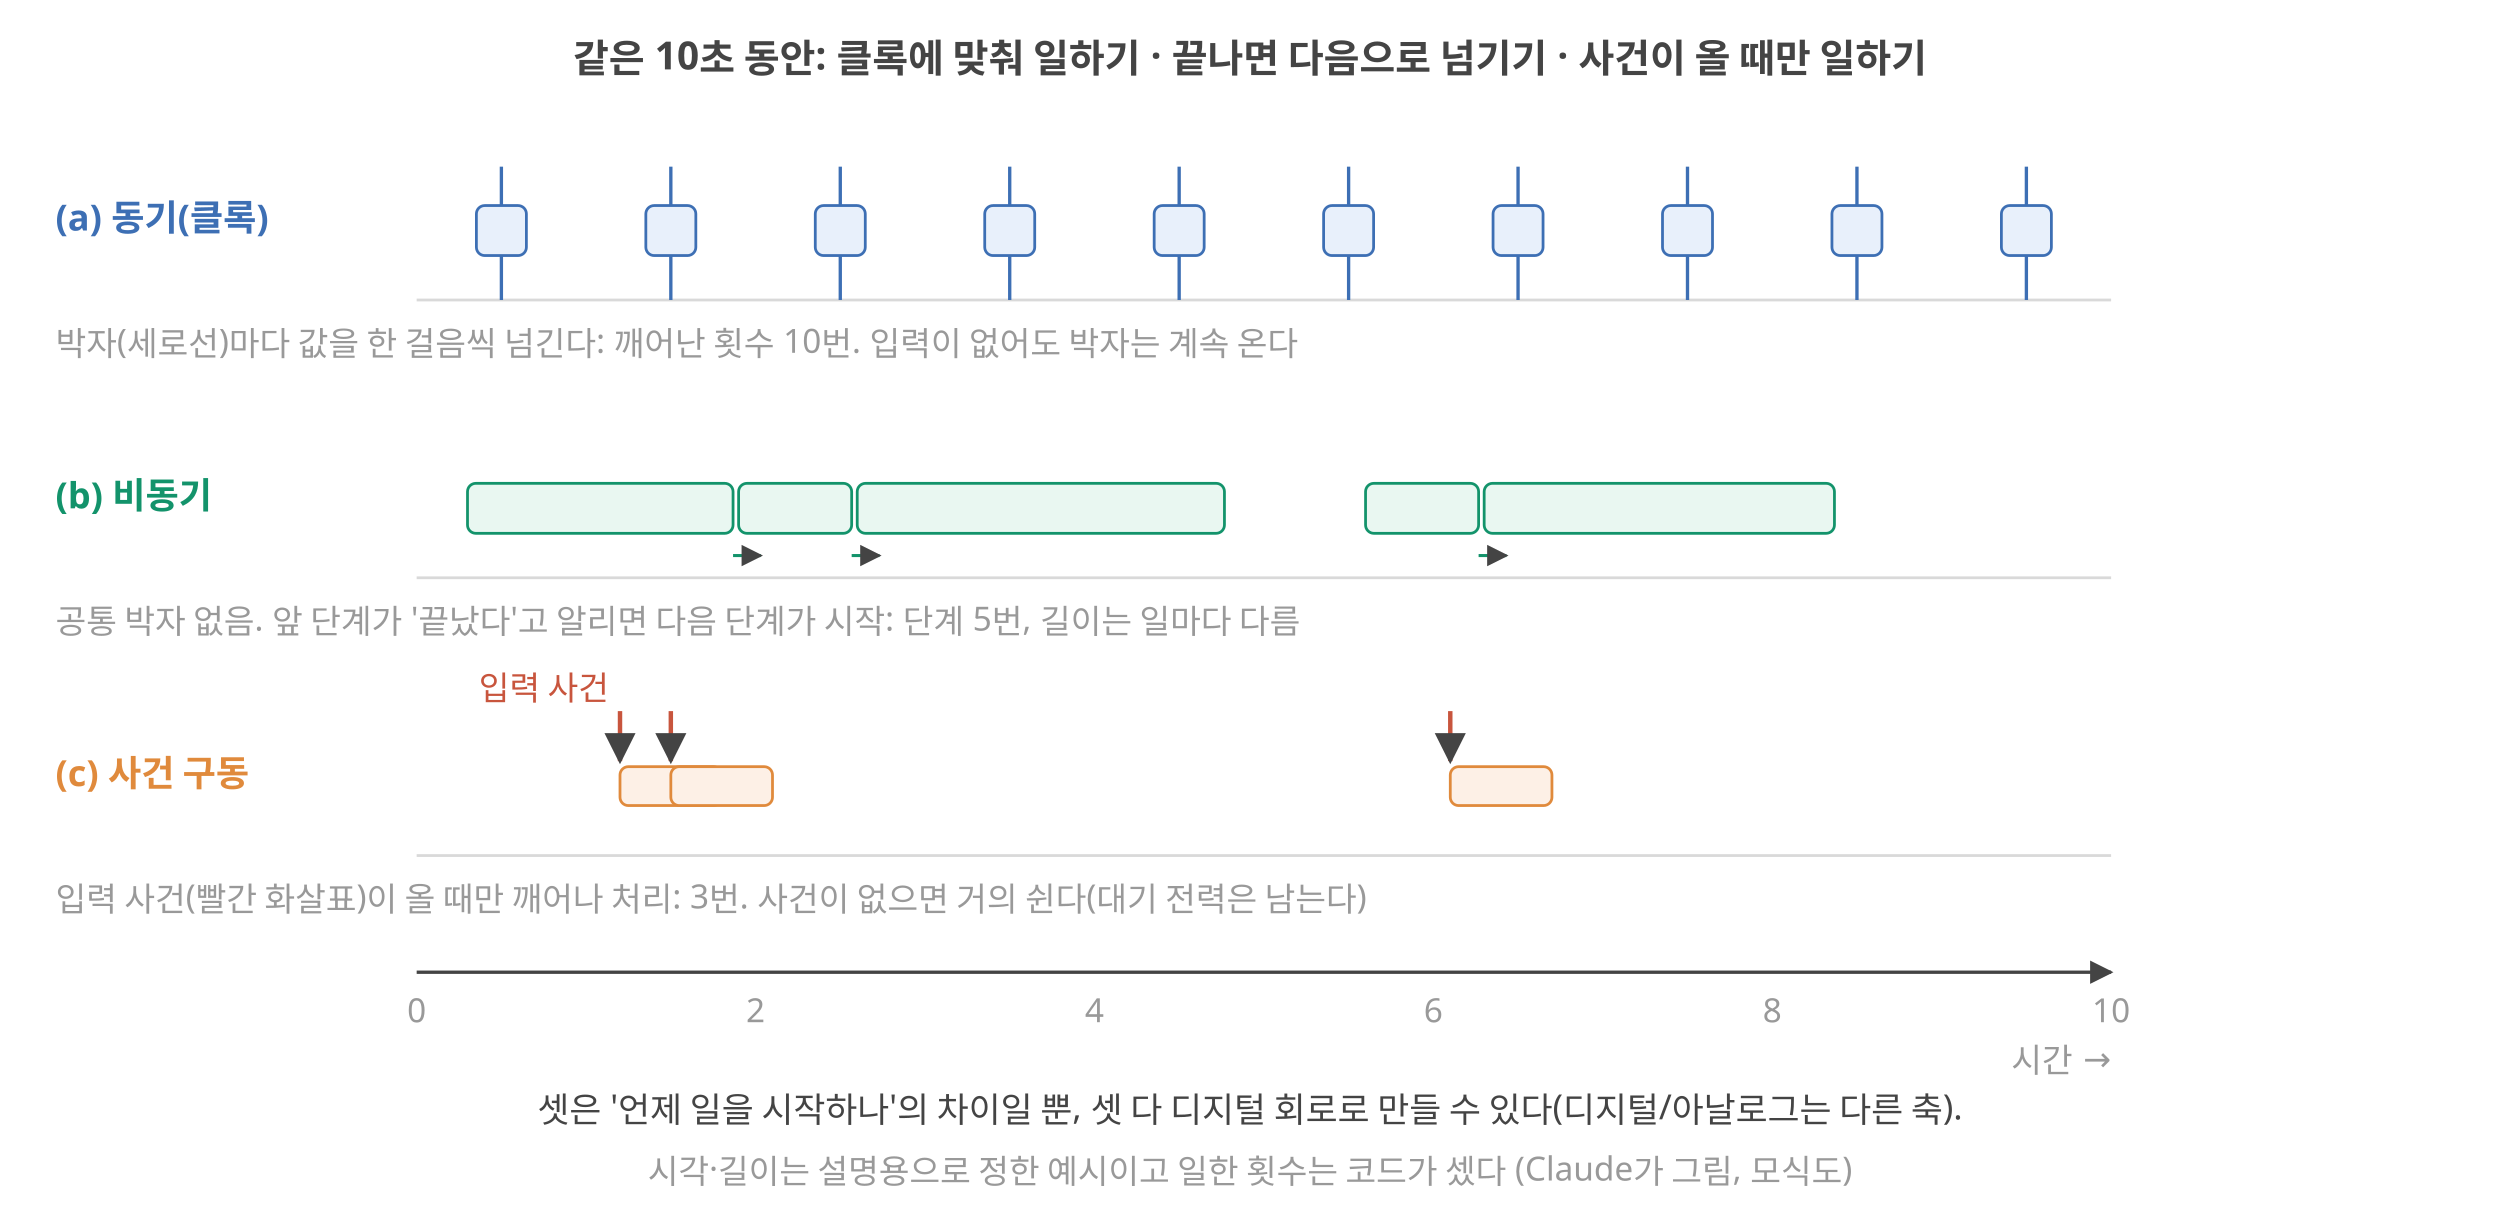
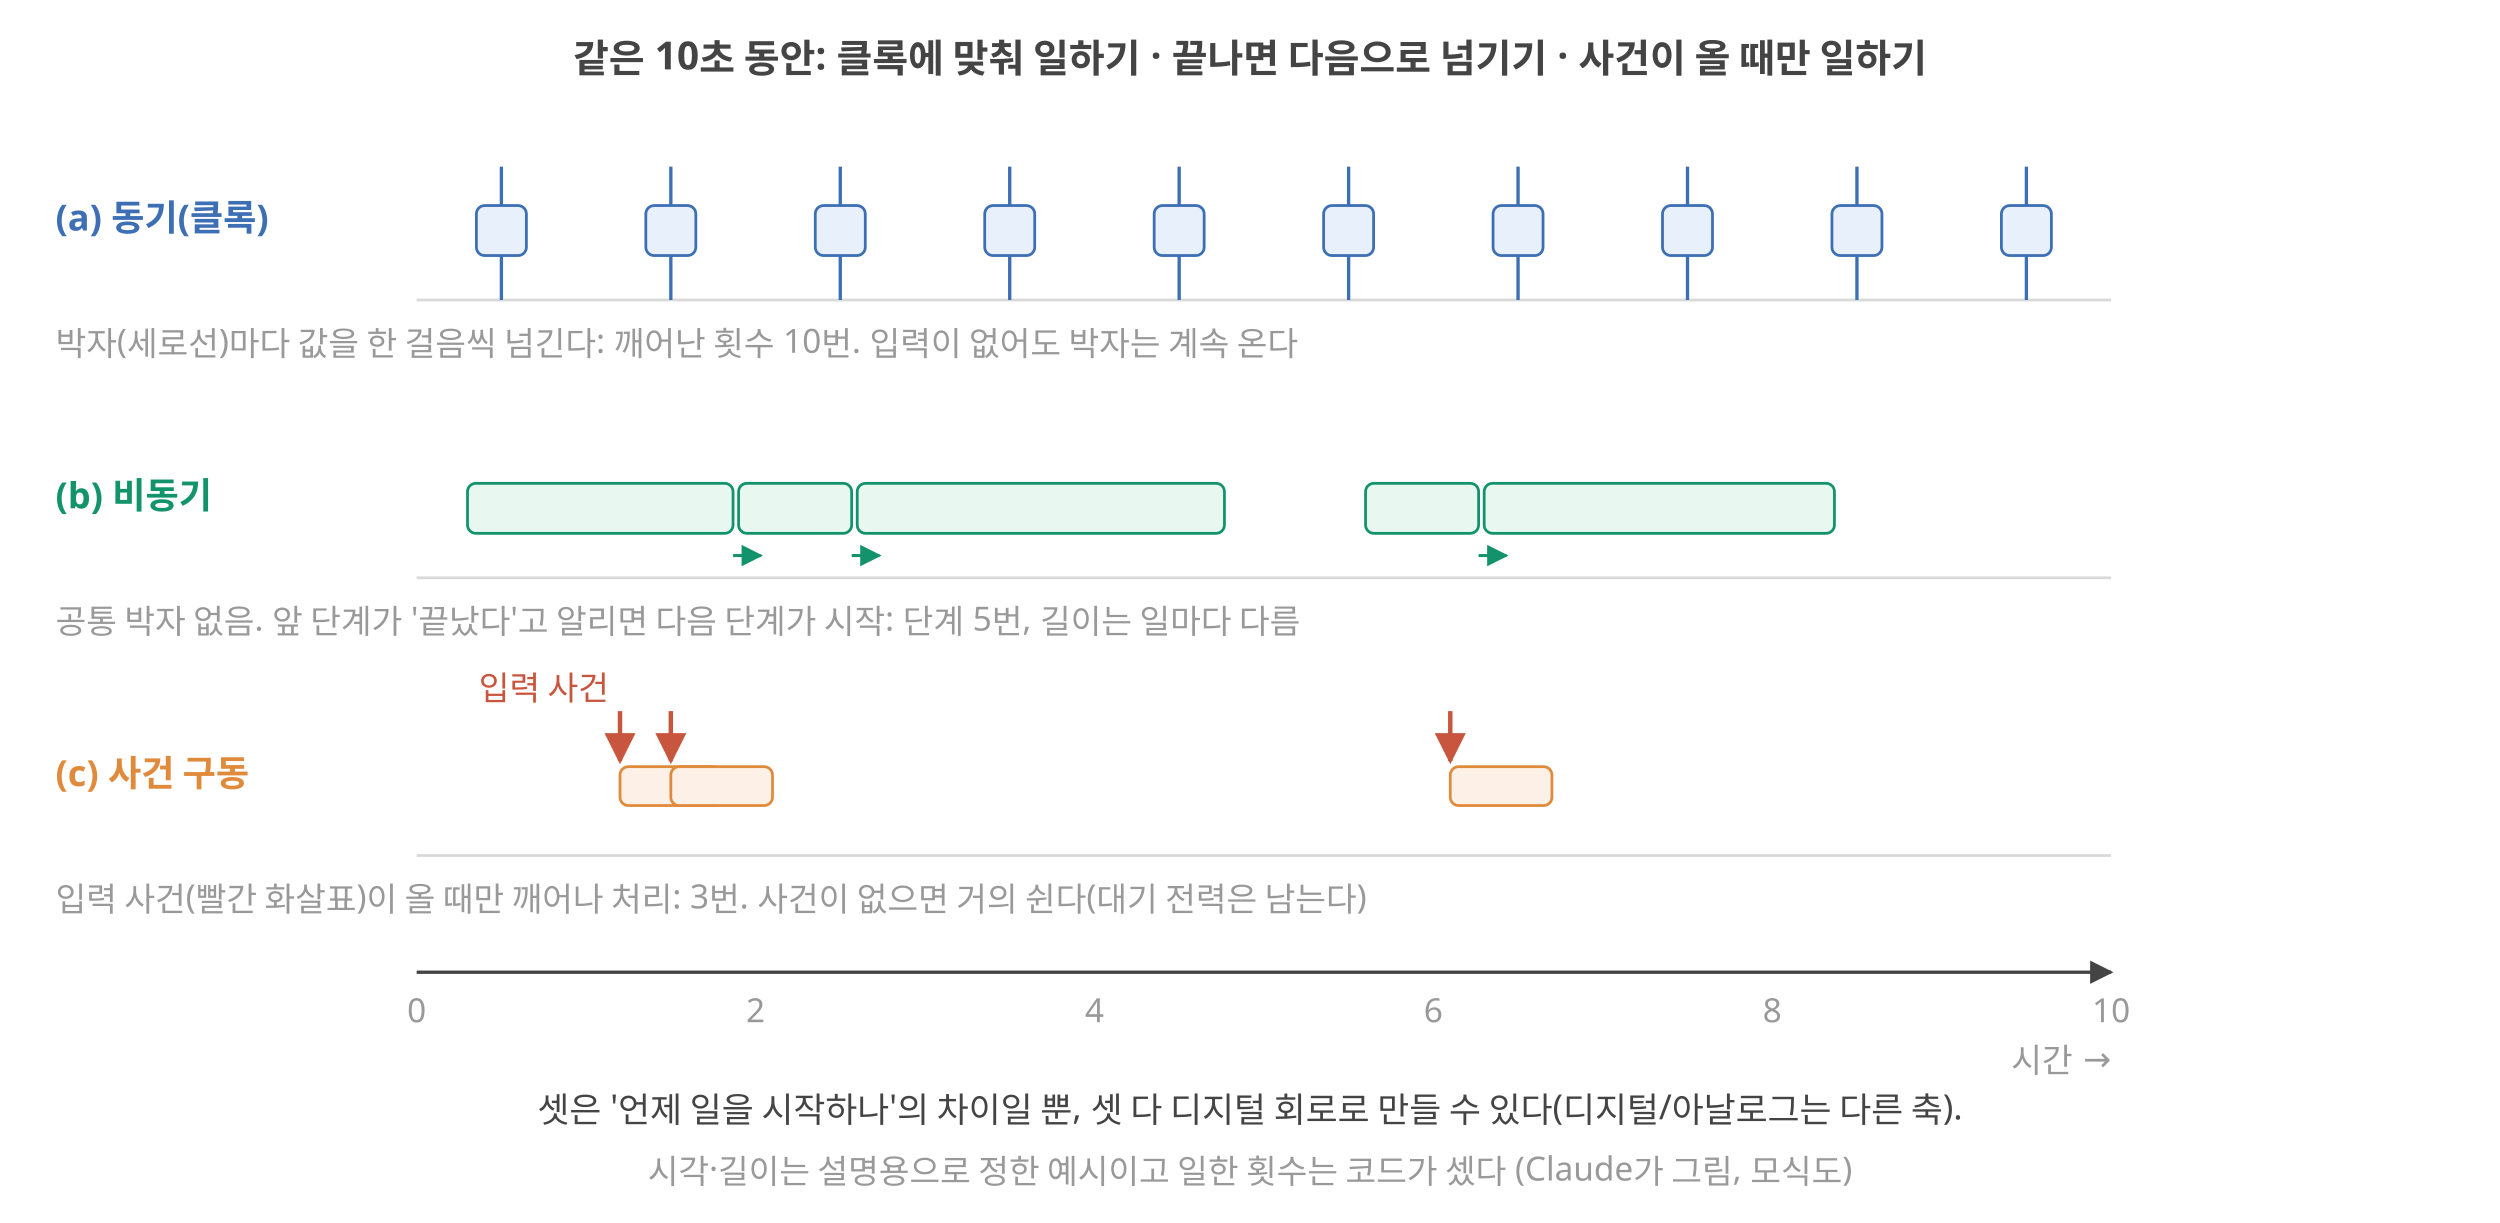
<svg xmlns="http://www.w3.org/2000/svg" viewBox="0 0 900 440" width="100%" font-family="Noto Sans KR, Malgun Gothic, sans-serif" font-size="13" fill="#444">
  <defs>
    <marker id="arr" viewBox="0 0 10 10" refX="9" refY="5" markerWidth="7" markerHeight="7" orient="auto-start-reverse">
      <path d="M0,0 L10,5 L0,10 z" fill="#444" />
+     </marker>
+     <marker id="arr-c13936b" viewBox="0 0 10 10" refX="9" refY="5" markerWidth="7" markerHeight="7" orient="auto-start-reverse">
+       <path d="M0,0 L10,5 L0,10 z" fill="#13936b" />
+     </marker>
+     <marker id="arr-cc8553d" viewBox="0 0 10 10" refX="9" refY="5" markerWidth="7" markerHeight="7" orient="auto-start-reverse">
+       <path d="M0,0 L10,5 L0,10 z" fill="#c8553d" />
    </marker>
  </defs>
  <text x="450" y="26" font-size="14" fill="#444" text-anchor="middle" font-weight="bold">같은 10초 동안: 클록에 맞춰 일하기 · 끝나면 다음으로 넘기기 · 사건이 올 때만 일하기</text>
  <text x="20" y="83" font-size="13" fill="#3d6fb4" text-anchor="start" font-weight="bold">(a) 동기(클록)</text>
  <line x1="150" y1="108" x2="760" y2="108" stroke="#d9d9d9" stroke-width="1" />
  <text x="20" y="183" font-size="13" fill="#13936b" text-anchor="start" font-weight="bold">(b) 비동기</text>
  <line x1="150" y1="208" x2="760" y2="208" stroke="#d9d9d9" stroke-width="1" />
  <text x="20" y="283" font-size="13" fill="#e08a3c" text-anchor="start" font-weight="bold">(c) 사건 구동</text>
  <line x1="150" y1="308" x2="760" y2="308" stroke="#d9d9d9" stroke-width="1" />
  <line x1="180.5" y1="60" x2="180.5" y2="108" stroke="#3d6fb4" stroke-width="1.2" />
  <rect x="171.5" y="74" width="18" height="18" rx="3" fill="#e8f0fb" stroke="#3d6fb4" stroke-width="1" />
  <line x1="241.5" y1="60" x2="241.5" y2="108" stroke="#3d6fb4" stroke-width="1.2" />
  <rect x="232.5" y="74" width="18" height="18" rx="3" fill="#e8f0fb" stroke="#3d6fb4" stroke-width="1" />
  <line x1="302.5" y1="60" x2="302.5" y2="108" stroke="#3d6fb4" stroke-width="1.2" />
  <rect x="293.5" y="74" width="18" height="18" rx="3" fill="#e8f0fb" stroke="#3d6fb4" stroke-width="1" />
  <line x1="363.5" y1="60" x2="363.5" y2="108" stroke="#3d6fb4" stroke-width="1.2" />
  <rect x="354.5" y="74" width="18" height="18" rx="3" fill="#e8f0fb" stroke="#3d6fb4" stroke-width="1" />
  <line x1="424.5" y1="60" x2="424.5" y2="108" stroke="#3d6fb4" stroke-width="1.2" />
  <rect x="415.5" y="74" width="18" height="18" rx="3" fill="#e8f0fb" stroke="#3d6fb4" stroke-width="1" />
  <line x1="485.5" y1="60" x2="485.5" y2="108" stroke="#3d6fb4" stroke-width="1.2" />
  <rect x="476.5" y="74" width="18" height="18" rx="3" fill="#e8f0fb" stroke="#3d6fb4" stroke-width="1" />
  <line x1="546.5" y1="60" x2="546.5" y2="108" stroke="#3d6fb4" stroke-width="1.2" />
  <rect x="537.5" y="74" width="18" height="18" rx="3" fill="#e8f0fb" stroke="#3d6fb4" stroke-width="1" />
  <line x1="607.5" y1="60" x2="607.5" y2="108" stroke="#3d6fb4" stroke-width="1.2" />
  <rect x="598.5" y="74" width="18" height="18" rx="3" fill="#e8f0fb" stroke="#3d6fb4" stroke-width="1" />
  <line x1="668.5" y1="60" x2="668.5" y2="108" stroke="#3d6fb4" stroke-width="1.2" />
  <rect x="659.5" y="74" width="18" height="18" rx="3" fill="#e8f0fb" stroke="#3d6fb4" stroke-width="1" />
  <line x1="729.5" y1="60" x2="729.5" y2="108" stroke="#3d6fb4" stroke-width="1.2" />
  <rect x="720.5" y="74" width="18" height="18" rx="3" fill="#e8f0fb" stroke="#3d6fb4" stroke-width="1" />
  <text x="20" y="128" font-size="12" fill="#999" text-anchor="start" font-weight="normal">박자(세로선)마다 값을 한 걸음씩 넘긴다: 깨어난 횟수 10번. 입력이 없어도 박자는 계속 온다</text>
  <rect x="168.3" y="174" width="95.6" height="18" rx="3" fill="#e9f7f1" stroke="#13936b" stroke-width="1" />
-   <line x1="263.9" y1="200" x2="273.9" y2="200" stroke="#13936b" stroke-width="1.1" marker-end="url(#arr)" />
+   <line x1="263.9" y1="200" x2="273.9" y2="200" stroke="#13936b" stroke-width="1.1" marker-end="url(#arr-c13936b)" />
  <rect x="265.9" y="174" width="40.7" height="18" rx="3" fill="#e9f7f1" stroke="#13936b" stroke-width="1" />
-   <line x1="306.6" y1="200" x2="316.6" y2="200" stroke="#13936b" stroke-width="1.1" marker-end="url(#arr)" />
+   <line x1="306.6" y1="200" x2="316.6" y2="200" stroke="#13936b" stroke-width="1.1" marker-end="url(#arr-c13936b)" />
  <rect x="308.6" y="174" width="132.2" height="18" rx="3" fill="#e9f7f1" stroke="#13936b" stroke-width="1" />
  <rect x="491.6" y="174" width="40.7" height="18" rx="3" fill="#e9f7f1" stroke="#13936b" stroke-width="1" />
-   <line x1="532.3" y1="200" x2="542.3" y2="200" stroke="#13936b" stroke-width="1.1" marker-end="url(#arr)" />
+   <line x1="532.3" y1="200" x2="542.3" y2="200" stroke="#13936b" stroke-width="1.1" marker-end="url(#arr-c13936b)" />
  <rect x="534.3" y="174" width="126.1" height="18" rx="3" fill="#e9f7f1" stroke="#13936b" stroke-width="1" />
  <text x="20" y="228" font-size="12" fill="#999" text-anchor="start" font-weight="normal">공통 박자 없음. 앞 단계가 '끝났다'고 알리면 다음 단계가 시작: 단계 5번, 길이는 일마다 다름</text>
-   <line x1="223.2" y1="256" x2="223.2" y2="274" stroke="#c8553d" stroke-width="1.6" marker-end="url(#arr)" />
+   <line x1="223.2" y1="256" x2="223.2" y2="274" stroke="#c8553d" stroke-width="1.6" marker-end="url(#arr-cc8553d)" />
  <rect x="223.2" y="276" width="36.6" height="14" rx="3" fill="#fdf0e6" stroke="#e08a3c" stroke-width="1" />
-   <line x1="241.5" y1="256" x2="241.5" y2="274" stroke="#c8553d" stroke-width="1.6" marker-end="url(#arr)" />
+   <line x1="241.5" y1="256" x2="241.5" y2="274" stroke="#c8553d" stroke-width="1.6" marker-end="url(#arr-cc8553d)" />
  <rect x="241.5" y="276" width="36.6" height="14" rx="3" fill="#fdf0e6" stroke="#e08a3c" stroke-width="1" />
-   <line x1="522.1" y1="256" x2="522.1" y2="274" stroke="#c8553d" stroke-width="1.6" marker-end="url(#arr)" />
+   <line x1="522.1" y1="256" x2="522.1" y2="274" stroke="#c8553d" stroke-width="1.6" marker-end="url(#arr-cc8553d)" />
  <rect x="522.1" y="276" width="36.6" height="14" rx="3" fill="#fdf0e6" stroke="#e08a3c" stroke-width="1" />
  <text x="219.2" y="252" font-size="12" fill="#c8553d" text-anchor="end" font-weight="normal">입력 사건</text>
  <text x="20" y="328" font-size="12" fill="#999" text-anchor="start" font-weight="normal">입력 사건(빨간 화살표)이 올 때만 깨어나 처리: 3번. 사건이 없으면 거의 쉰다(대기 전력은 남는다)</text>
  <line x1="150" y1="350" x2="760" y2="350" stroke="#444" stroke-width="1.2" marker-end="url(#arr)" />
  <text x="150.0" y="368" font-size="12" fill="#999" text-anchor="middle" font-weight="normal">0</text>
  <text x="272.0" y="368" font-size="12" fill="#999" text-anchor="middle" font-weight="normal">2</text>
  <text x="394.0" y="368" font-size="12" fill="#999" text-anchor="middle" font-weight="normal">4</text>
  <text x="516.0" y="368" font-size="12" fill="#999" text-anchor="middle" font-weight="normal">6</text>
  <text x="638.0" y="368" font-size="12" fill="#999" text-anchor="middle" font-weight="normal">8</text>
  <text x="760.0" y="368" font-size="12" fill="#999" text-anchor="middle" font-weight="normal">10</text>
  <text x="760" y="386" font-size="12" fill="#999" text-anchor="end" font-weight="normal">시간 →</text>
  <text x="450" y="404" font-size="12.5" fill="#444" text-anchor="middle" font-weight="normal">셋은 '언제 일을 시작하나'의 차이일 뿐, 셋 다 디지털 회로로 만들 수 있다(디지털/아날로그는 다른 축).</text>
  <text x="450" y="426" font-size="12" fill="#999" text-anchor="middle" font-weight="normal">시각·길이는 설명용으로 정한 예시이고 일한 횟수는 코드가 셌다 (Claude가 그림, 모식도)</text>
</svg>
